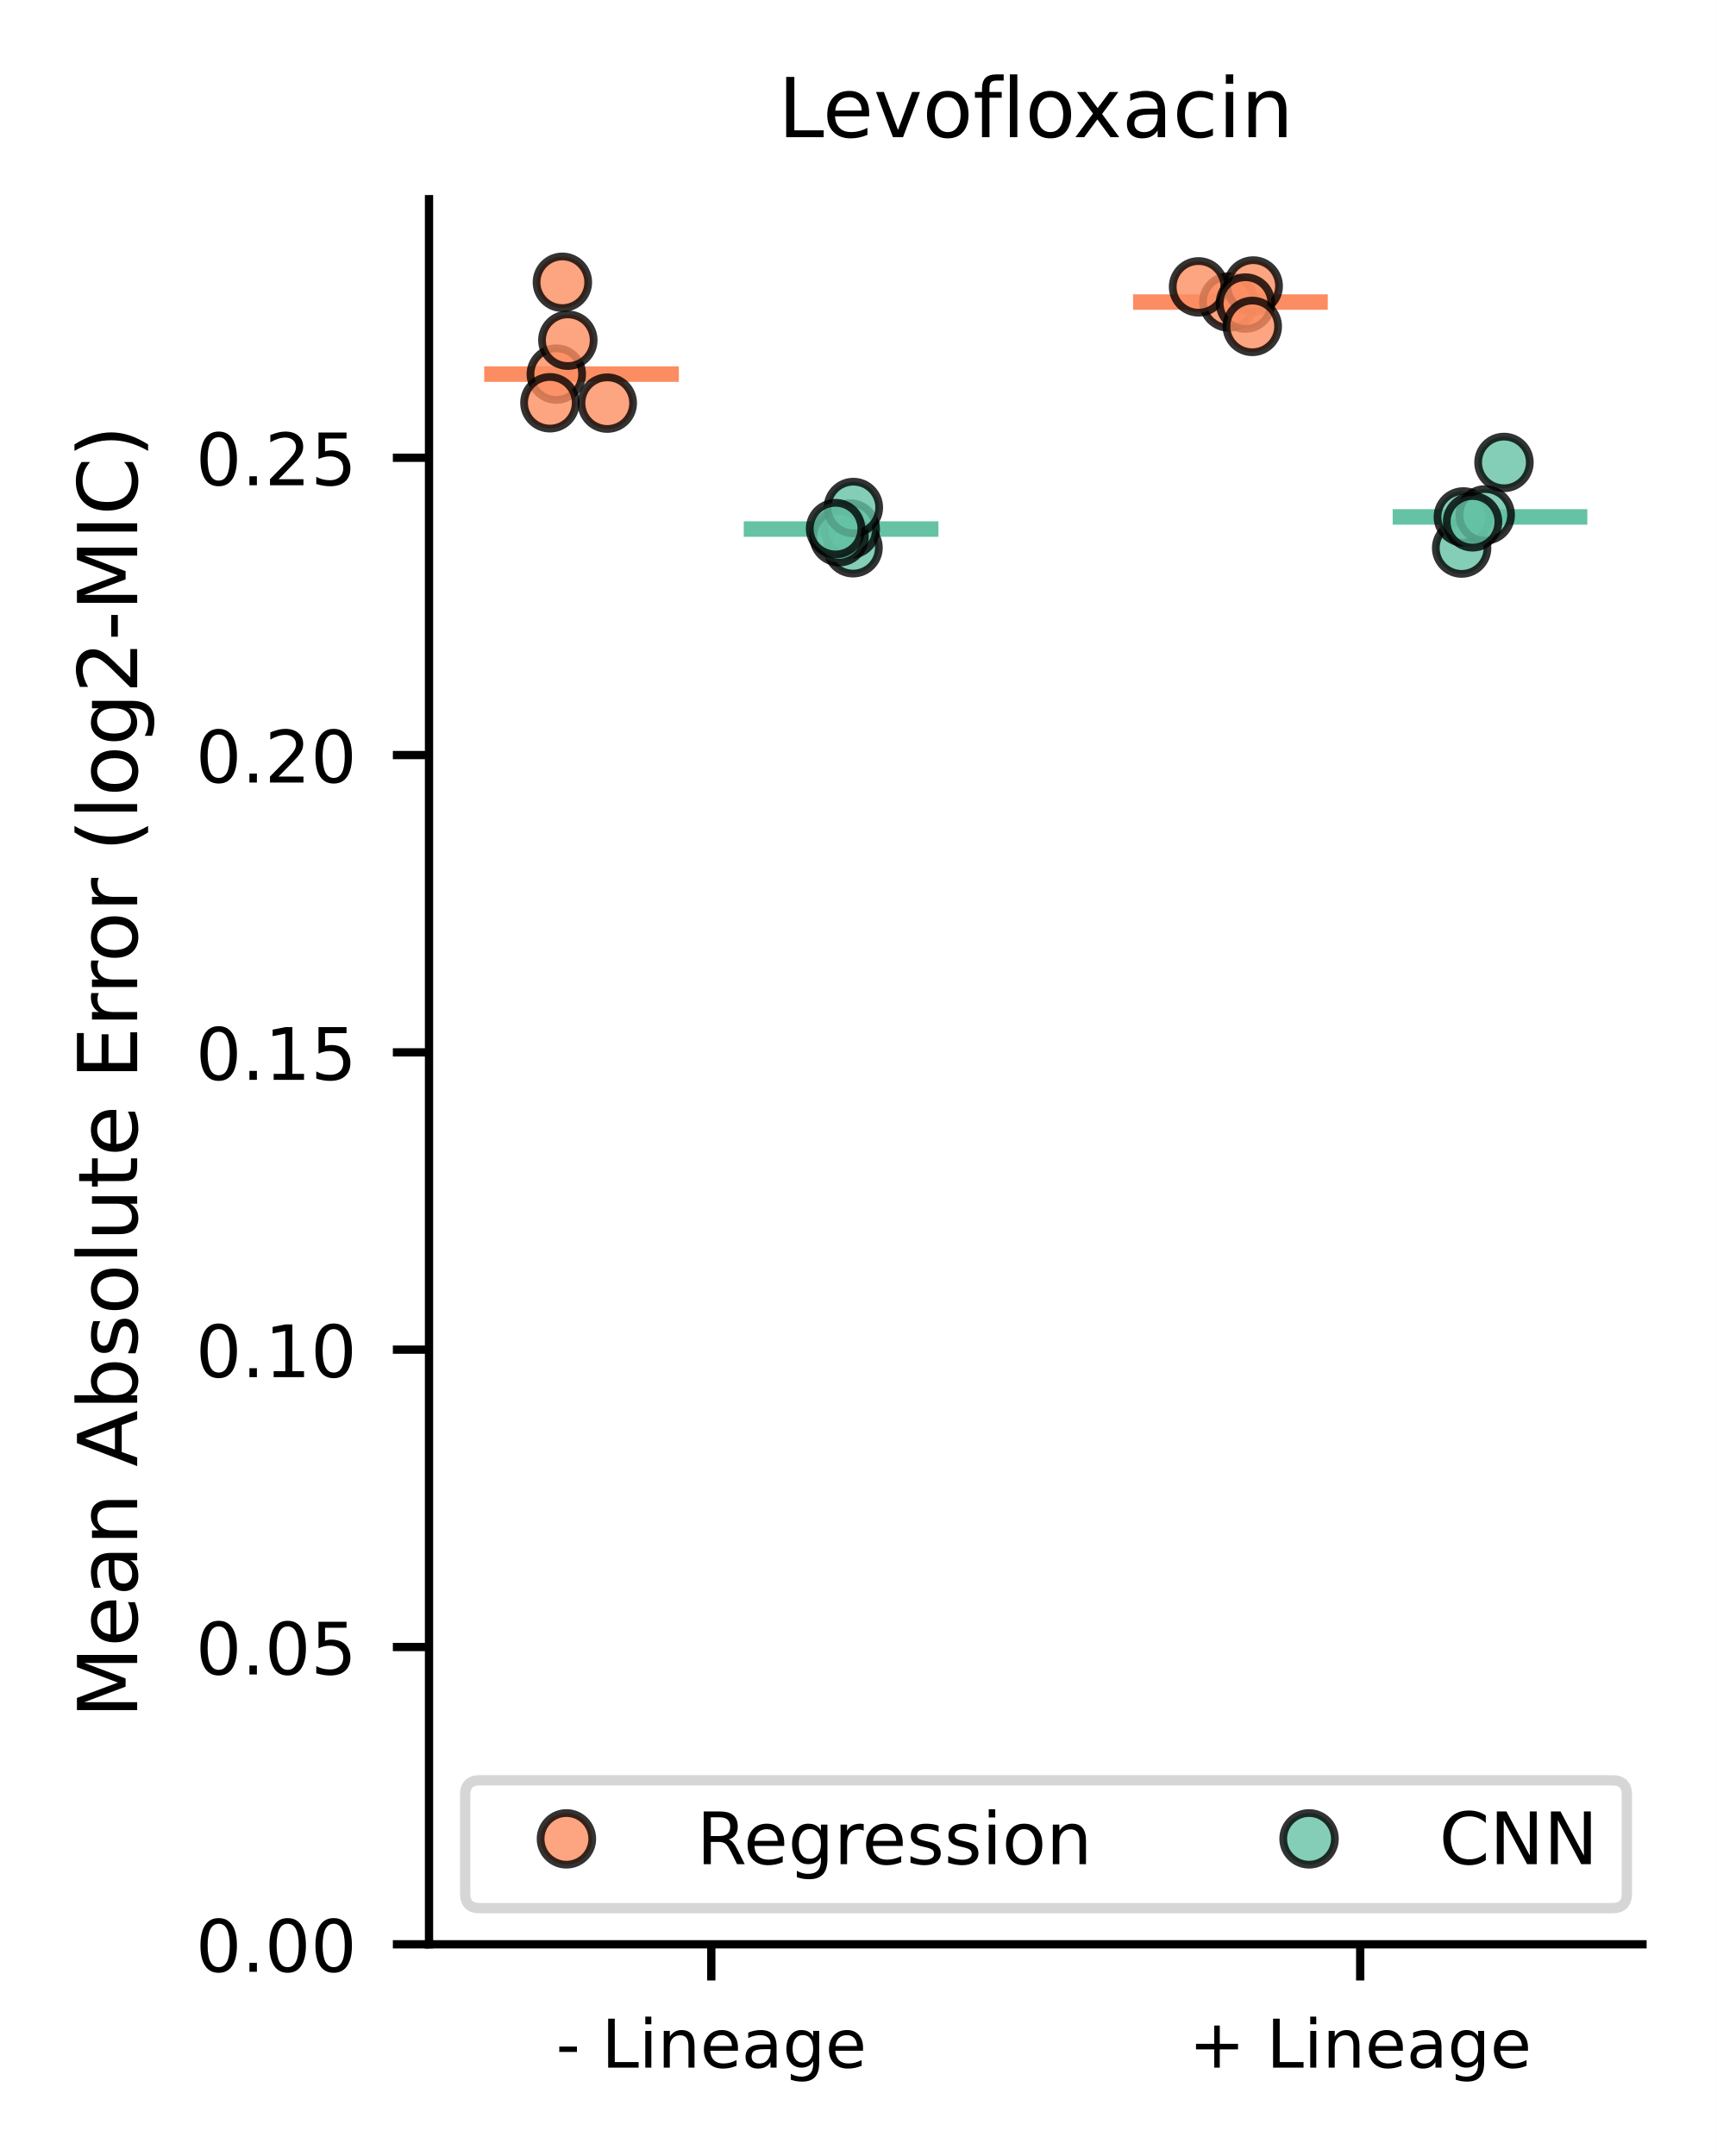
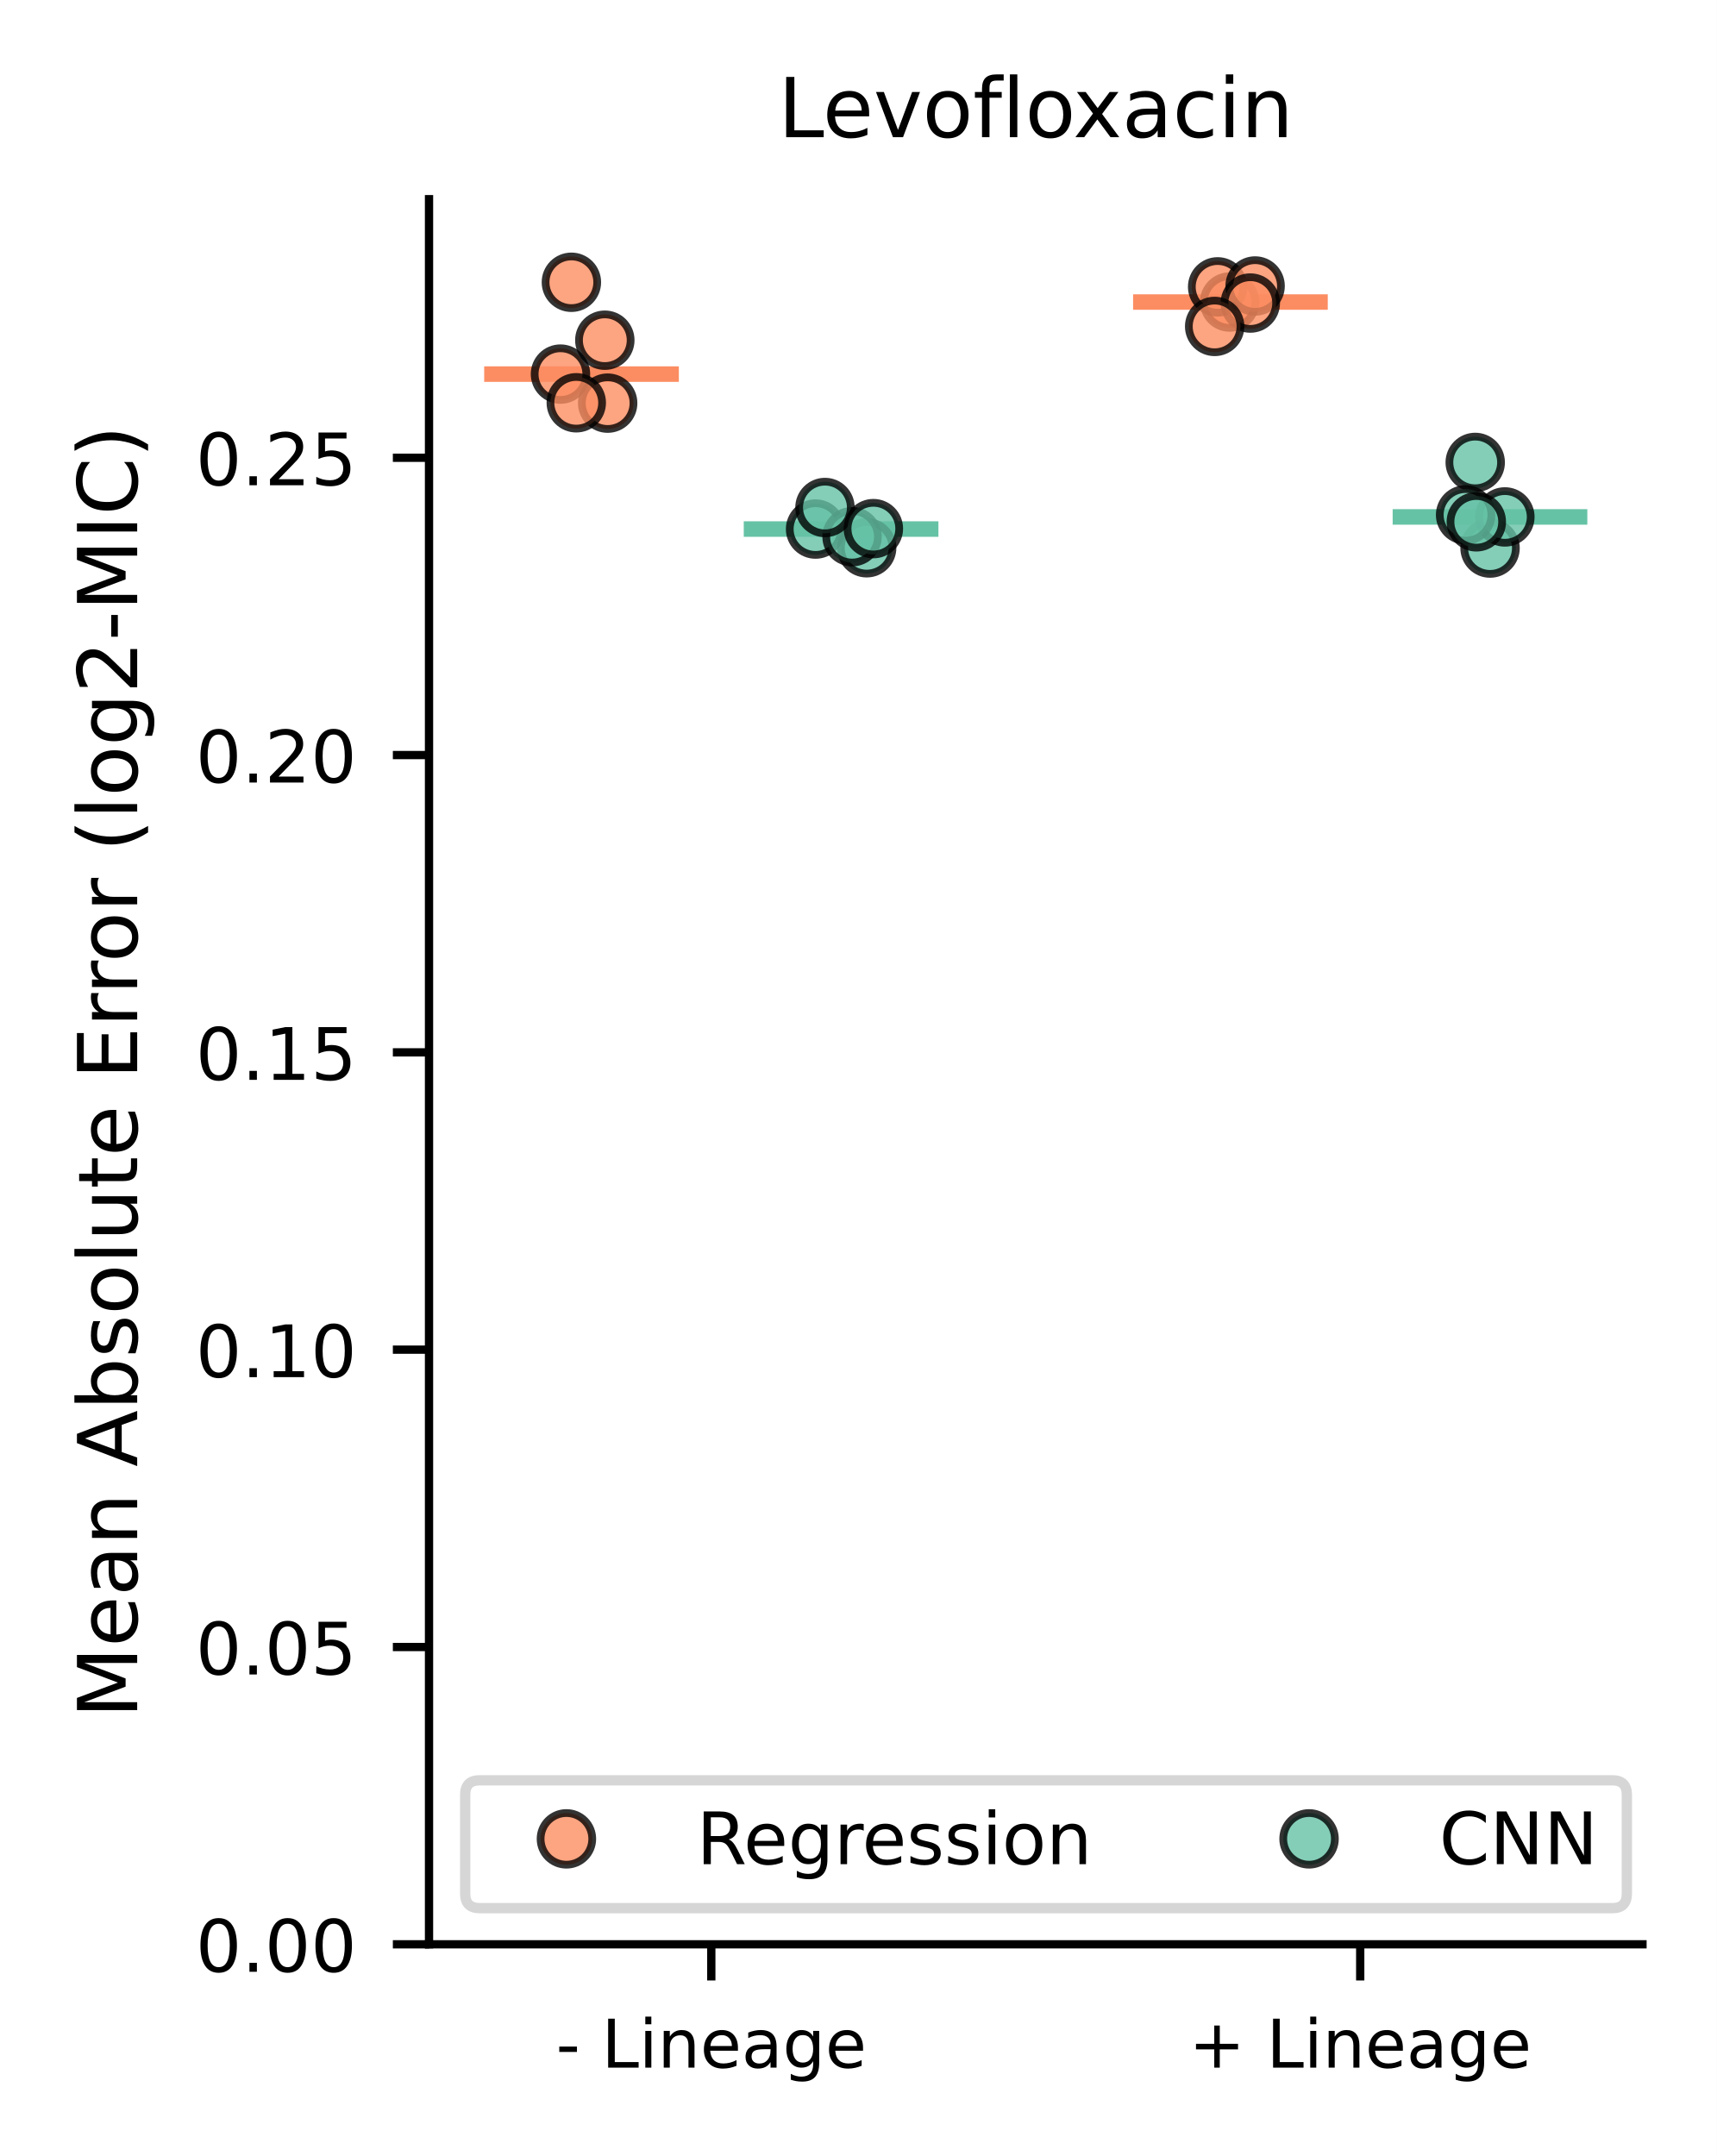
<svg xmlns="http://www.w3.org/2000/svg" xmlns:xlink="http://www.w3.org/1999/xlink" width="166.188pt" height="208.69pt" viewBox="0 0 166.188 208.69" version="1.1">
  <defs>
    <style type="text/css">*{stroke-linejoin: round; stroke-linecap: butt}</style>
  </defs>
  <g id="figure_1">
    <g id="patch_1">
      <path d="M 0 208.69  L 166.188 208.69  L 166.188 0  L 0 0  z " style="fill: #ffffff" />
    </g>
    <g id="axes_1">
      <g id="patch_2">
        <path d="M 41.528 188.199  L 158.988 188.199  L 158.988 19.279  L 41.528 19.279  z " style="fill: #ffffff" />
      </g>
      <g id="LineCollection_1">
-         <path d="M 46.868 36.212  L 65.711 36.212  " clip-path="url(#p722f1b1a01)" style="fill: none; stroke: #fc8d62; stroke-width: 1.5" />
+         <path d="M 46.868 36.212  L 65.711 36.212  " clip-path="url(#pc0667b5e71)" style="fill: none; stroke: #fc8d62; stroke-width: 1.5" />
      </g>
      <g id="LineCollection_2">
-         <path d="M 71.993 51.211  L 90.837 51.211  " clip-path="url(#p722f1b1a01)" style="fill: none; stroke: #66c2a5; stroke-width: 1.5" />
+         <path d="M 71.993 51.211  L 90.837 51.211  " clip-path="url(#pc0667b5e71)" style="fill: none; stroke: #66c2a5; stroke-width: 1.5" />
      </g>
      <g id="LineCollection_3">
-         <path d="M 109.68 29.235  L 128.524 29.235  " clip-path="url(#p722f1b1a01)" style="fill: none; stroke: #fc8d62; stroke-width: 1.5" />
+         <path d="M 109.68 29.235  L 128.524 29.235  " clip-path="url(#pc0667b5e71)" style="fill: none; stroke: #fc8d62; stroke-width: 1.5" />
      </g>
      <g id="LineCollection_4">
-         <path d="M 134.805 50.036  L 153.649 50.036  " clip-path="url(#p722f1b1a01)" style="fill: none; stroke: #66c2a5; stroke-width: 1.5" />
+         <path d="M 134.805 50.036  L 153.649 50.036  " clip-path="url(#pc0667b5e71)" style="fill: none; stroke: #66c2a5; stroke-width: 1.5" />
      </g>
      <g id="PathCollection_1">
        <defs>
-           <path id="C0_0_57e4d39841" d="M 0 2.5  C 0.663 2.5 1.299 2.237 1.768 1.768  C 2.237 1.299 2.5 0.663 2.5 -0  C 2.5 -0.663 2.237 -1.299 1.768 -1.768  C 1.299 -2.237 0.663 -2.5 0 -2.5  C -0.663 -2.5 -1.299 -2.237 -1.768 -1.768  C -2.237 -1.299 -2.5 -0.663 -2.5 0  C -2.5 0.663 -2.237 1.299 -1.768 1.768  C -1.299 2.237 -0.663 2.5 0 2.5  z " />
+           <path id="C0_0_64520a6856" d="M 0 2.5  C 0.663 2.5 1.299 2.237 1.768 1.768  C 2.237 1.299 2.5 0.663 2.5 -0  C 2.5 -0.663 2.237 -1.299 1.768 -1.768  C 1.299 -2.237 0.663 -2.5 0 -2.5  C -0.663 -2.5 -1.299 -2.237 -1.768 -1.768  C -2.237 -1.299 -2.5 -0.663 -2.5 0  C -2.5 0.663 -2.237 1.299 -1.768 1.768  C -1.299 2.237 -0.663 2.5 0 2.5  z " />
        </defs>
-         <g clip-path="url(#p722f1b1a01)">
-           <use xlink:href="#C0_0_57e4d39841" x="58.784" y="39.021" style="fill: #fc8d62; fill-opacity: 0.8; stroke: #000000; stroke-opacity: 0.8; stroke-width: 0.75" />
-         </g>
-         <g clip-path="url(#p722f1b1a01)">
-           <use xlink:href="#C0_0_57e4d39841" x="53.849" y="36.212" style="fill: #fc8d62; fill-opacity: 0.8; stroke: #000000; stroke-opacity: 0.8; stroke-width: 0.75" />
-         </g>
-         <g clip-path="url(#p722f1b1a01)">
-           <use xlink:href="#C0_0_57e4d39841" x="53.229" y="38.987" style="fill: #fc8d62; fill-opacity: 0.8; stroke: #000000; stroke-opacity: 0.8; stroke-width: 0.75" />
-         </g>
-         <g clip-path="url(#p722f1b1a01)">
-           <use xlink:href="#C0_0_57e4d39841" x="54.437" y="27.323" style="fill: #fc8d62; fill-opacity: 0.8; stroke: #000000; stroke-opacity: 0.8; stroke-width: 0.75" />
-         </g>
-         <g clip-path="url(#p722f1b1a01)">
-           <use xlink:href="#C0_0_57e4d39841" x="54.966" y="32.931" style="fill: #fc8d62; fill-opacity: 0.8; stroke: #000000; stroke-opacity: 0.8; stroke-width: 0.75" />
+         <g clip-path="url(#pc0667b5e71)">
+           <use xlink:href="#C0_0_64520a6856" x="58.821" y="39.021" style="fill: #fc8d62; fill-opacity: 0.8; stroke: #000000; stroke-opacity: 0.8; stroke-width: 0.75" />
+         </g>
+         <g clip-path="url(#pc0667b5e71)">
+           <use xlink:href="#C0_0_64520a6856" x="54.252" y="36.212" style="fill: #fc8d62; fill-opacity: 0.8; stroke: #000000; stroke-opacity: 0.8; stroke-width: 0.75" />
+         </g>
+         <g clip-path="url(#pc0667b5e71)">
+           <use xlink:href="#C0_0_64520a6856" x="55.782" y="38.987" style="fill: #fc8d62; fill-opacity: 0.8; stroke: #000000; stroke-opacity: 0.8; stroke-width: 0.75" />
+         </g>
+         <g clip-path="url(#pc0667b5e71)">
+           <use xlink:href="#C0_0_64520a6856" x="55.309" y="27.323" style="fill: #fc8d62; fill-opacity: 0.8; stroke: #000000; stroke-opacity: 0.8; stroke-width: 0.75" />
+         </g>
+         <g clip-path="url(#pc0667b5e71)">
+           <use xlink:href="#C0_0_64520a6856" x="58.545" y="32.931" style="fill: #fc8d62; fill-opacity: 0.8; stroke: #000000; stroke-opacity: 0.8; stroke-width: 0.75" />
        </g>
      </g>
      <g id="PathCollection_2">
        <defs>
-           <path id="C1_0_a94f5ed12c" d="M 0 2.5  C 0.663 2.5 1.299 2.237 1.768 1.768  C 2.237 1.299 2.5 0.663 2.5 -0  C 2.5 -0.663 2.237 -1.299 1.768 -1.768  C 1.299 -2.237 0.663 -2.5 0 -2.5  C -0.663 -2.5 -1.299 -2.237 -1.768 -1.768  C -2.237 -1.299 -2.5 -0.663 -2.5 0  C -2.5 0.663 -2.237 1.299 -1.768 1.768  C -1.299 2.237 -0.663 2.5 0 2.5  z " />
+           <path id="C1_0_f8479b1c91" d="M 0 2.5  C 0.663 2.5 1.299 2.237 1.768 1.768  C 2.237 1.299 2.5 0.663 2.5 -0  C 2.5 -0.663 2.237 -1.299 1.768 -1.768  C 1.299 -2.237 0.663 -2.5 0 -2.5  C -0.663 -2.5 -1.299 -2.237 -1.768 -1.768  C -2.237 -1.299 -2.5 -0.663 -2.5 0  C -2.5 0.663 -2.237 1.299 -1.768 1.768  C -1.299 2.237 -0.663 2.5 0 2.5  z " />
        </defs>
-         <g clip-path="url(#p722f1b1a01)">
-           <use xlink:href="#C1_0_a94f5ed12c" x="82.572" y="53.02" style="fill: #66c2a5; fill-opacity: 0.8; stroke: #000000; stroke-opacity: 0.8; stroke-width: 0.75" />
-         </g>
-         <g clip-path="url(#p722f1b1a01)">
-           <use xlink:href="#C1_0_a94f5ed12c" x="82.303" y="51.211" style="fill: #66c2a5; fill-opacity: 0.8; stroke: #000000; stroke-opacity: 0.8; stroke-width: 0.75" />
-         </g>
-         <g clip-path="url(#p722f1b1a01)">
-           <use xlink:href="#C1_0_a94f5ed12c" x="81.22" y="51.951" style="fill: #66c2a5; fill-opacity: 0.8; stroke: #000000; stroke-opacity: 0.8; stroke-width: 0.75" />
-         </g>
-         <g clip-path="url(#p722f1b1a01)">
-           <use xlink:href="#C1_0_a94f5ed12c" x="82.603" y="49.124" style="fill: #66c2a5; fill-opacity: 0.8; stroke: #000000; stroke-opacity: 0.8; stroke-width: 0.75" />
-         </g>
-         <g clip-path="url(#p722f1b1a01)">
-           <use xlink:href="#C1_0_a94f5ed12c" x="80.878" y="51.169" style="fill: #66c2a5; fill-opacity: 0.8; stroke: #000000; stroke-opacity: 0.8; stroke-width: 0.75" />
+         <g clip-path="url(#pc0667b5e71)">
+           <use xlink:href="#C1_0_f8479b1c91" x="83.892" y="53.02" style="fill: #66c2a5; fill-opacity: 0.8; stroke: #000000; stroke-opacity: 0.8; stroke-width: 0.75" />
+         </g>
+         <g clip-path="url(#pc0667b5e71)">
+           <use xlink:href="#C1_0_f8479b1c91" x="78.944" y="51.211" style="fill: #66c2a5; fill-opacity: 0.8; stroke: #000000; stroke-opacity: 0.8; stroke-width: 0.75" />
+         </g>
+         <g clip-path="url(#pc0667b5e71)">
+           <use xlink:href="#C1_0_f8479b1c91" x="82.478" y="51.951" style="fill: #66c2a5; fill-opacity: 0.8; stroke: #000000; stroke-opacity: 0.8; stroke-width: 0.75" />
+         </g>
+         <g clip-path="url(#pc0667b5e71)">
+           <use xlink:href="#C1_0_f8479b1c91" x="79.855" y="49.124" style="fill: #66c2a5; fill-opacity: 0.8; stroke: #000000; stroke-opacity: 0.8; stroke-width: 0.75" />
+         </g>
+         <g clip-path="url(#pc0667b5e71)">
+           <use xlink:href="#C1_0_f8479b1c91" x="84.541" y="51.169" style="fill: #66c2a5; fill-opacity: 0.8; stroke: #000000; stroke-opacity: 0.8; stroke-width: 0.75" />
        </g>
      </g>
      <g id="PathCollection_3">
        <defs>
-           <path id="C2_0_603ee4350a" d="M 0 2.5  C 0.663 2.5 1.299 2.237 1.768 1.768  C 2.237 1.299 2.5 0.663 2.5 -0  C 2.5 -0.663 2.237 -1.299 1.768 -1.768  C 1.299 -2.237 0.663 -2.5 0 -2.5  C -0.663 -2.5 -1.299 -2.237 -1.768 -1.768  C -2.237 -1.299 -2.5 -0.663 -2.5 0  C -2.5 0.663 -2.237 1.299 -1.768 1.768  C -1.299 2.237 -0.663 2.5 0 2.5  z " />
+           <path id="C2_0_9b339c739d" d="M 0 2.5  C 0.663 2.5 1.299 2.237 1.768 1.768  C 2.237 1.299 2.5 0.663 2.5 -0  C 2.5 -0.663 2.237 -1.299 1.768 -1.768  C 1.299 -2.237 0.663 -2.5 0 -2.5  C -0.663 -2.5 -1.299 -2.237 -1.768 -1.768  C -2.237 -1.299 -2.5 -0.663 -2.5 0  C -2.5 0.663 -2.237 1.299 -1.768 1.768  C -1.299 2.237 -0.663 2.5 0 2.5  z " />
        </defs>
-         <g clip-path="url(#p722f1b1a01)">
-           <use xlink:href="#C2_0_603ee4350a" x="118.941" y="29.235" style="fill: #fc8d62; fill-opacity: 0.8; stroke: #000000; stroke-opacity: 0.8; stroke-width: 0.75" />
-         </g>
-         <g clip-path="url(#p722f1b1a01)">
-           <use xlink:href="#C2_0_603ee4350a" x="116.016" y="27.767" style="fill: #fc8d62; fill-opacity: 0.8; stroke: #000000; stroke-opacity: 0.8; stroke-width: 0.75" />
-         </g>
-         <g clip-path="url(#p722f1b1a01)">
-           <use xlink:href="#C2_0_603ee4350a" x="121.308" y="27.683" style="fill: #fc8d62; fill-opacity: 0.8; stroke: #000000; stroke-opacity: 0.8; stroke-width: 0.75" />
-         </g>
-         <g clip-path="url(#p722f1b1a01)">
-           <use xlink:href="#C2_0_603ee4350a" x="120.558" y="29.334" style="fill: #fc8d62; fill-opacity: 0.8; stroke: #000000; stroke-opacity: 0.8; stroke-width: 0.75" />
-         </g>
-         <g clip-path="url(#p722f1b1a01)">
-           <use xlink:href="#C2_0_603ee4350a" x="121.218" y="31.596" style="fill: #fc8d62; fill-opacity: 0.8; stroke: #000000; stroke-opacity: 0.8; stroke-width: 0.75" />
+         <g clip-path="url(#pc0667b5e71)">
+           <use xlink:href="#C2_0_9b339c739d" x="119.025" y="29.235" style="fill: #fc8d62; fill-opacity: 0.8; stroke: #000000; stroke-opacity: 0.8; stroke-width: 0.75" />
+         </g>
+         <g clip-path="url(#pc0667b5e71)">
+           <use xlink:href="#C2_0_9b339c739d" x="117.864" y="27.767" style="fill: #fc8d62; fill-opacity: 0.8; stroke: #000000; stroke-opacity: 0.8; stroke-width: 0.75" />
+         </g>
+         <g clip-path="url(#pc0667b5e71)">
+           <use xlink:href="#C2_0_9b339c739d" x="121.491" y="27.683" style="fill: #fc8d62; fill-opacity: 0.8; stroke: #000000; stroke-opacity: 0.8; stroke-width: 0.75" />
+         </g>
+         <g clip-path="url(#pc0667b5e71)">
+           <use xlink:href="#C2_0_9b339c739d" x="121.026" y="29.334" style="fill: #fc8d62; fill-opacity: 0.8; stroke: #000000; stroke-opacity: 0.8; stroke-width: 0.75" />
+         </g>
+         <g clip-path="url(#pc0667b5e71)">
+           <use xlink:href="#C2_0_9b339c739d" x="117.576" y="31.596" style="fill: #fc8d62; fill-opacity: 0.8; stroke: #000000; stroke-opacity: 0.8; stroke-width: 0.75" />
        </g>
      </g>
      <g id="PathCollection_4">
        <defs>
-           <path id="C3_0_8604ff1589" d="M 0 2.5  C 0.663 2.5 1.299 2.237 1.768 1.768  C 2.237 1.299 2.5 0.663 2.5 -0  C 2.5 -0.663 2.237 -1.299 1.768 -1.768  C 1.299 -2.237 0.663 -2.5 0 -2.5  C -0.663 -2.5 -1.299 -2.237 -1.768 -1.768  C -2.237 -1.299 -2.5 -0.663 -2.5 0  C -2.5 0.663 -2.237 1.299 -1.768 1.768  C -1.299 2.237 -0.663 2.5 0 2.5  z " />
+           <path id="C3_0_95d9efb504" d="M 0 2.5  C 0.663 2.5 1.299 2.237 1.768 1.768  C 2.237 1.299 2.5 0.663 2.5 -0  C 2.5 -0.663 2.237 -1.299 1.768 -1.768  C 1.299 -2.237 0.663 -2.5 0 -2.5  C -0.663 -2.5 -1.299 -2.237 -1.768 -1.768  C -2.237 -1.299 -2.5 -0.663 -2.5 0  C -2.5 0.663 -2.237 1.299 -1.768 1.768  C -1.299 2.237 -0.663 2.5 0 2.5  z " />
        </defs>
-         <g clip-path="url(#p722f1b1a01)">
-           <use xlink:href="#C3_0_8604ff1589" x="141.482" y="53.049" style="fill: #66c2a5; fill-opacity: 0.8; stroke: #000000; stroke-opacity: 0.8; stroke-width: 0.75" />
-         </g>
-         <g clip-path="url(#p722f1b1a01)">
-           <use xlink:href="#C3_0_8604ff1589" x="145.581" y="44.761" style="fill: #66c2a5; fill-opacity: 0.8; stroke: #000000; stroke-opacity: 0.8; stroke-width: 0.75" />
-         </g>
-         <g clip-path="url(#p722f1b1a01)">
-           <use xlink:href="#C3_0_8604ff1589" x="141.646" y="50.036" style="fill: #66c2a5; fill-opacity: 0.8; stroke: #000000; stroke-opacity: 0.8; stroke-width: 0.75" />
-         </g>
-         <g clip-path="url(#p722f1b1a01)">
-           <use xlink:href="#C3_0_8604ff1589" x="143.767" y="49.837" style="fill: #66c2a5; fill-opacity: 0.8; stroke: #000000; stroke-opacity: 0.8; stroke-width: 0.75" />
-         </g>
-         <g clip-path="url(#p722f1b1a01)">
-           <use xlink:href="#C3_0_8604ff1589" x="142.54" y="50.51" style="fill: #66c2a5; fill-opacity: 0.8; stroke: #000000; stroke-opacity: 0.8; stroke-width: 0.75" />
+         <g clip-path="url(#pc0667b5e71)">
+           <use xlink:href="#C3_0_95d9efb504" x="144.233" y="53.049" style="fill: #66c2a5; fill-opacity: 0.8; stroke: #000000; stroke-opacity: 0.8; stroke-width: 0.75" />
+         </g>
+         <g clip-path="url(#pc0667b5e71)">
+           <use xlink:href="#C3_0_95d9efb504" x="142.797" y="44.761" style="fill: #66c2a5; fill-opacity: 0.8; stroke: #000000; stroke-opacity: 0.8; stroke-width: 0.75" />
+         </g>
+         <g clip-path="url(#pc0667b5e71)">
+           <use xlink:href="#C3_0_95d9efb504" x="145.668" y="50.036" style="fill: #66c2a5; fill-opacity: 0.8; stroke: #000000; stroke-opacity: 0.8; stroke-width: 0.75" />
+         </g>
+         <g clip-path="url(#pc0667b5e71)">
+           <use xlink:href="#C3_0_95d9efb504" x="141.865" y="49.837" style="fill: #66c2a5; fill-opacity: 0.8; stroke: #000000; stroke-opacity: 0.8; stroke-width: 0.75" />
+         </g>
+         <g clip-path="url(#pc0667b5e71)">
+           <use xlink:href="#C3_0_95d9efb504" x="142.903" y="50.51" style="fill: #66c2a5; fill-opacity: 0.8; stroke: #000000; stroke-opacity: 0.8; stroke-width: 0.75" />
        </g>
      </g>
      <g id="line2d_1" />
      <g id="line2d_2" />
      <g id="matplotlib.axis_1">
        <g id="xtick_1">
          <g id="line2d_3">
            <defs>
-               <path id="m65cdf5819b" d="M 0 0  L 0 3.5  " style="stroke: #000000; stroke-width: 0.8" />
+               <path id="m0c32bd5b4b" d="M 0 0  L 0 3.5  " style="stroke: #000000; stroke-width: 0.8" />
            </defs>
            <g>
-               <use xlink:href="#m65cdf5819b" x="68.852" y="188.199" style="stroke: #000000; stroke-width: 0.8" />
+               <use xlink:href="#m0c32bd5b4b" x="68.852" y="188.199" style="stroke: #000000; stroke-width: 0.8" />
            </g>
          </g>
          <g id="text_1">
            <g transform="translate(53.81874 200.1377) scale(0.065 -0.065)">
              <defs>
                <path id="DejaVuSans-2d" d="M 313 2009  L 1997 2009  L 1997 1497  L 313 1497  L 313 2009  z " transform="scale(0.015625)" />
                <path id="DejaVuSans-20" transform="scale(0.015625)" />
                <path id="DejaVuSans-4c" d="M 628 4666  L 1259 4666  L 1259 531  L 3531 531  L 3531 0  L 628 0  L 628 4666  z " transform="scale(0.015625)" />
                <path id="DejaVuSans-69" d="M 603 3500  L 1178 3500  L 1178 0  L 603 0  L 603 3500  z M 603 4863  L 1178 4863  L 1178 4134  L 603 4134  L 603 4863  z " transform="scale(0.015625)" />
                <path id="DejaVuSans-6e" d="M 3513 2113  L 3513 0  L 2938 0  L 2938 2094  Q 2938 2591 2744 2837  Q 2550 3084 2163 3084  Q 1697 3084 1428 2787  Q 1159 2491 1159 1978  L 1159 0  L 581 0  L 581 3500  L 1159 3500  L 1159 2956  Q 1366 3272 1645 3428  Q 1925 3584 2291 3584  Q 2894 3584 3203 3211  Q 3513 2838 3513 2113  z " transform="scale(0.015625)" />
                <path id="DejaVuSans-65" d="M 3597 1894  L 3597 1613  L 953 1613  Q 991 1019 1311 708  Q 1631 397 2203 397  Q 2534 397 2845 478  Q 3156 559 3463 722  L 3463 178  Q 3153 47 2828 -22  Q 2503 -91 2169 -91  Q 1331 -91 842 396  Q 353 884 353 1716  Q 353 2575 817 3079  Q 1281 3584 2069 3584  Q 2775 3584 3186 3129  Q 3597 2675 3597 1894  z M 3022 2063  Q 3016 2534 2758 2815  Q 2500 3097 2075 3097  Q 1594 3097 1305 2825  Q 1016 2553 972 2059  L 3022 2063  z " transform="scale(0.015625)" />
                <path id="DejaVuSans-61" d="M 2194 1759  Q 1497 1759 1228 1600  Q 959 1441 959 1056  Q 959 750 1161 570  Q 1363 391 1709 391  Q 2188 391 2477 730  Q 2766 1069 2766 1631  L 2766 1759  L 2194 1759  z M 3341 1997  L 3341 0  L 2766 0  L 2766 531  Q 2569 213 2275 61  Q 1981 -91 1556 -91  Q 1019 -91 701 211  Q 384 513 384 1019  Q 384 1609 779 1909  Q 1175 2209 1959 2209  L 2766 2209  L 2766 2266  Q 2766 2663 2505 2880  Q 2244 3097 1772 3097  Q 1472 3097 1187 3025  Q 903 2953 641 2809  L 641 3341  Q 956 3463 1253 3523  Q 1550 3584 1831 3584  Q 2591 3584 2966 3190  Q 3341 2797 3341 1997  z " transform="scale(0.015625)" />
                <path id="DejaVuSans-67" d="M 2906 1791  Q 2906 2416 2648 2759  Q 2391 3103 1925 3103  Q 1463 3103 1205 2759  Q 947 2416 947 1791  Q 947 1169 1205 825  Q 1463 481 1925 481  Q 2391 481 2648 825  Q 2906 1169 2906 1791  z M 3481 434  Q 3481 -459 3084 -895  Q 2688 -1331 1869 -1331  Q 1566 -1331 1297 -1286  Q 1028 -1241 775 -1147  L 775 -588  Q 1028 -725 1275 -790  Q 1522 -856 1778 -856  Q 2344 -856 2625 -561  Q 2906 -266 2906 331  L 2906 616  Q 2728 306 2450 153  Q 2172 0 1784 0  Q 1141 0 747 490  Q 353 981 353 1791  Q 353 2603 747 3093  Q 1141 3584 1784 3584  Q 2172 3584 2450 3431  Q 2728 3278 2906 2969  L 2906 3500  L 3481 3500  L 3481 434  z " transform="scale(0.015625)" />
              </defs>
              <use xlink:href="#DejaVuSans-2d" />
              <use xlink:href="#DejaVuSans-20" x="36.084" />
              <use xlink:href="#DejaVuSans-4c" x="67.871" />
              <use xlink:href="#DejaVuSans-69" x="123.584" />
              <use xlink:href="#DejaVuSans-6e" x="151.367" />
              <use xlink:href="#DejaVuSans-65" x="214.746" />
              <use xlink:href="#DejaVuSans-61" x="276.27" />
              <use xlink:href="#DejaVuSans-67" x="337.549" />
              <use xlink:href="#DejaVuSans-65" x="401.025" />
            </g>
          </g>
        </g>
        <g id="xtick_2">
          <g id="line2d_4">
            <g>
-               <use xlink:href="#m65cdf5819b" x="131.665" y="188.199" style="stroke: #000000; stroke-width: 0.8" />
+               <use xlink:href="#m0c32bd5b4b" x="131.665" y="188.199" style="stroke: #000000; stroke-width: 0.8" />
            </g>
          </g>
          <g id="text_2">
            <g transform="translate(115.0807 200.1377) scale(0.065 -0.065)">
              <defs>
                <path id="DejaVuSans-2b" d="M 2944 4013  L 2944 2272  L 4684 2272  L 4684 1741  L 2944 1741  L 2944 0  L 2419 0  L 2419 1741  L 678 1741  L 678 2272  L 2419 2272  L 2419 4013  L 2944 4013  z " transform="scale(0.015625)" />
              </defs>
              <use xlink:href="#DejaVuSans-2b" />
              <use xlink:href="#DejaVuSans-20" x="83.789" />
              <use xlink:href="#DejaVuSans-4c" x="115.576" />
              <use xlink:href="#DejaVuSans-69" x="171.289" />
              <use xlink:href="#DejaVuSans-6e" x="199.072" />
              <use xlink:href="#DejaVuSans-65" x="262.451" />
              <use xlink:href="#DejaVuSans-61" x="323.975" />
              <use xlink:href="#DejaVuSans-67" x="385.254" />
              <use xlink:href="#DejaVuSans-65" x="448.73" />
            </g>
          </g>
        </g>
      </g>
      <g id="matplotlib.axis_2">
        <g id="ytick_1">
          <g id="line2d_5">
            <defs>
-               <path id="m0baddd2d8e" d="M 0 0  L -3.5 0  " style="stroke: #000000; stroke-width: 0.8" />
+               <path id="m7f6ceb1d77" d="M 0 0  L -3.5 0  " style="stroke: #000000; stroke-width: 0.8" />
            </defs>
            <g>
-               <use xlink:href="#m0baddd2d8e" x="41.528" y="188.199" style="stroke: #000000; stroke-width: 0.8" />
+               <use xlink:href="#m7f6ceb1d77" x="41.528" y="188.199" style="stroke: #000000; stroke-width: 0.8" />
            </g>
          </g>
          <g id="text_3">
            <g transform="translate(18.9425 190.8582) scale(0.07 -0.07)">
              <defs>
                <path id="DejaVuSans-30" d="M 2034 4250  Q 1547 4250 1301 3770  Q 1056 3291 1056 2328  Q 1056 1369 1301 889  Q 1547 409 2034 409  Q 2525 409 2770 889  Q 3016 1369 3016 2328  Q 3016 3291 2770 3770  Q 2525 4250 2034 4250  z M 2034 4750  Q 2819 4750 3233 4129  Q 3647 3509 3647 2328  Q 3647 1150 3233 529  Q 2819 -91 2034 -91  Q 1250 -91 836 529  Q 422 1150 422 2328  Q 422 3509 836 4129  Q 1250 4750 2034 4750  z " transform="scale(0.015625)" />
                <path id="DejaVuSans-2e" d="M 684 794  L 1344 794  L 1344 0  L 684 0  L 684 794  z " transform="scale(0.015625)" />
              </defs>
              <use xlink:href="#DejaVuSans-30" />
              <use xlink:href="#DejaVuSans-2e" x="63.623" />
              <use xlink:href="#DejaVuSans-30" x="95.41" />
              <use xlink:href="#DejaVuSans-30" x="159.033" />
            </g>
          </g>
        </g>
        <g id="ytick_2">
          <g id="line2d_6">
            <g>
-               <use xlink:href="#m0baddd2d8e" x="41.528" y="159.421" style="stroke: #000000; stroke-width: 0.8" />
+               <use xlink:href="#m7f6ceb1d77" x="41.528" y="159.421" style="stroke: #000000; stroke-width: 0.8" />
            </g>
          </g>
          <g id="text_4">
            <g transform="translate(18.9425 162.0801) scale(0.07 -0.07)">
              <defs>
                <path id="DejaVuSans-35" d="M 691 4666  L 3169 4666  L 3169 4134  L 1269 4134  L 1269 2991  Q 1406 3038 1543 3061  Q 1681 3084 1819 3084  Q 2600 3084 3056 2656  Q 3513 2228 3513 1497  Q 3513 744 3044 326  Q 2575 -91 1722 -91  Q 1428 -91 1123 -41  Q 819 9 494 109  L 494 744  Q 775 591 1075 516  Q 1375 441 1709 441  Q 2250 441 2565 725  Q 2881 1009 2881 1497  Q 2881 1984 2565 2268  Q 2250 2553 1709 2553  Q 1456 2553 1204 2497  Q 953 2441 691 2322  L 691 4666  z " transform="scale(0.015625)" />
              </defs>
              <use xlink:href="#DejaVuSans-30" />
              <use xlink:href="#DejaVuSans-2e" x="63.623" />
              <use xlink:href="#DejaVuSans-30" x="95.41" />
              <use xlink:href="#DejaVuSans-35" x="159.033" />
            </g>
          </g>
        </g>
        <g id="ytick_3">
          <g id="line2d_7">
            <g>
-               <use xlink:href="#m0baddd2d8e" x="41.528" y="130.642" style="stroke: #000000; stroke-width: 0.8" />
+               <use xlink:href="#m7f6ceb1d77" x="41.528" y="130.642" style="stroke: #000000; stroke-width: 0.8" />
            </g>
          </g>
          <g id="text_5">
            <g transform="translate(18.9425 133.3019) scale(0.07 -0.07)">
              <defs>
                <path id="DejaVuSans-31" d="M 794 531  L 1825 531  L 1825 4091  L 703 3866  L 703 4441  L 1819 4666  L 2450 4666  L 2450 531  L 3481 531  L 3481 0  L 794 0  L 794 531  z " transform="scale(0.015625)" />
              </defs>
              <use xlink:href="#DejaVuSans-30" />
              <use xlink:href="#DejaVuSans-2e" x="63.623" />
              <use xlink:href="#DejaVuSans-31" x="95.41" />
              <use xlink:href="#DejaVuSans-30" x="159.033" />
            </g>
          </g>
        </g>
        <g id="ytick_4">
          <g id="line2d_8">
            <g>
-               <use xlink:href="#m0baddd2d8e" x="41.528" y="101.864" style="stroke: #000000; stroke-width: 0.8" />
+               <use xlink:href="#m7f6ceb1d77" x="41.528" y="101.864" style="stroke: #000000; stroke-width: 0.8" />
            </g>
          </g>
          <g id="text_6">
            <g transform="translate(18.9425 104.5238) scale(0.07 -0.07)">
              <use xlink:href="#DejaVuSans-30" />
              <use xlink:href="#DejaVuSans-2e" x="63.623" />
              <use xlink:href="#DejaVuSans-31" x="95.41" />
              <use xlink:href="#DejaVuSans-35" x="159.033" />
            </g>
          </g>
        </g>
        <g id="ytick_5">
          <g id="line2d_9">
            <g>
-               <use xlink:href="#m0baddd2d8e" x="41.528" y="73.086" style="stroke: #000000; stroke-width: 0.8" />
+               <use xlink:href="#m7f6ceb1d77" x="41.528" y="73.086" style="stroke: #000000; stroke-width: 0.8" />
            </g>
          </g>
          <g id="text_7">
            <g transform="translate(18.9425 75.74563) scale(0.07 -0.07)">
              <defs>
                <path id="DejaVuSans-32" d="M 1228 531  L 3431 531  L 3431 0  L 469 0  L 469 531  Q 828 903 1448 1529  Q 2069 2156 2228 2338  Q 2531 2678 2651 2914  Q 2772 3150 2772 3378  Q 2772 3750 2511 3984  Q 2250 4219 1831 4219  Q 1534 4219 1204 4116  Q 875 4013 500 3803  L 500 4441  Q 881 4594 1212 4672  Q 1544 4750 1819 4750  Q 2544 4750 2975 4387  Q 3406 4025 3406 3419  Q 3406 3131 3298 2873  Q 3191 2616 2906 2266  Q 2828 2175 2409 1742  Q 1991 1309 1228 531  z " transform="scale(0.015625)" />
              </defs>
              <use xlink:href="#DejaVuSans-30" />
              <use xlink:href="#DejaVuSans-2e" x="63.623" />
              <use xlink:href="#DejaVuSans-32" x="95.41" />
              <use xlink:href="#DejaVuSans-30" x="159.033" />
            </g>
          </g>
        </g>
        <g id="ytick_6">
          <g id="line2d_10">
            <g>
-               <use xlink:href="#m0baddd2d8e" x="41.528" y="44.308" style="stroke: #000000; stroke-width: 0.8" />
+               <use xlink:href="#m7f6ceb1d77" x="41.528" y="44.308" style="stroke: #000000; stroke-width: 0.8" />
            </g>
          </g>
          <g id="text_8">
            <g transform="translate(18.9425 46.96748) scale(0.07 -0.07)">
              <use xlink:href="#DejaVuSans-30" />
              <use xlink:href="#DejaVuSans-2e" x="63.623" />
              <use xlink:href="#DejaVuSans-32" x="95.41" />
              <use xlink:href="#DejaVuSans-35" x="159.033" />
            </g>
          </g>
        </g>
        <g id="text_9">
          <g transform="translate(13.27875 166.3137) rotate(-90) scale(0.08 -0.08)">
            <defs>
              <path id="DejaVuSans-4d" d="M 628 4666  L 1569 4666  L 2759 1491  L 3956 4666  L 4897 4666  L 4897 0  L 4281 0  L 4281 4097  L 3078 897  L 2444 897  L 1241 4097  L 1241 0  L 628 0  L 628 4666  z " transform="scale(0.015625)" />
              <path id="DejaVuSans-41" d="M 2188 4044  L 1331 1722  L 3047 1722  L 2188 4044  z M 1831 4666  L 2547 4666  L 4325 0  L 3669 0  L 3244 1197  L 1141 1197  L 716 0  L 50 0  L 1831 4666  z " transform="scale(0.015625)" />
              <path id="DejaVuSans-62" d="M 3116 1747  Q 3116 2381 2855 2742  Q 2594 3103 2138 3103  Q 1681 3103 1420 2742  Q 1159 2381 1159 1747  Q 1159 1113 1420 752  Q 1681 391 2138 391  Q 2594 391 2855 752  Q 3116 1113 3116 1747  z M 1159 2969  Q 1341 3281 1617 3432  Q 1894 3584 2278 3584  Q 2916 3584 3314 3078  Q 3713 2572 3713 1747  Q 3713 922 3314 415  Q 2916 -91 2278 -91  Q 1894 -91 1617 61  Q 1341 213 1159 525  L 1159 0  L 581 0  L 581 4863  L 1159 4863  L 1159 2969  z " transform="scale(0.015625)" />
              <path id="DejaVuSans-73" d="M 2834 3397  L 2834 2853  Q 2591 2978 2328 3040  Q 2066 3103 1784 3103  Q 1356 3103 1142 2972  Q 928 2841 928 2578  Q 928 2378 1081 2264  Q 1234 2150 1697 2047  L 1894 2003  Q 2506 1872 2764 1633  Q 3022 1394 3022 966  Q 3022 478 2636 193  Q 2250 -91 1575 -91  Q 1294 -91 989 -36  Q 684 19 347 128  L 347 722  Q 666 556 975 473  Q 1284 391 1588 391  Q 1994 391 2212 530  Q 2431 669 2431 922  Q 2431 1156 2273 1281  Q 2116 1406 1581 1522  L 1381 1569  Q 847 1681 609 1914  Q 372 2147 372 2553  Q 372 3047 722 3315  Q 1072 3584 1716 3584  Q 2034 3584 2315 3537  Q 2597 3491 2834 3397  z " transform="scale(0.015625)" />
              <path id="DejaVuSans-6f" d="M 1959 3097  Q 1497 3097 1228 2736  Q 959 2375 959 1747  Q 959 1119 1226 758  Q 1494 397 1959 397  Q 2419 397 2687 759  Q 2956 1122 2956 1747  Q 2956 2369 2687 2733  Q 2419 3097 1959 3097  z M 1959 3584  Q 2709 3584 3137 3096  Q 3566 2609 3566 1747  Q 3566 888 3137 398  Q 2709 -91 1959 -91  Q 1206 -91 779 398  Q 353 888 353 1747  Q 353 2609 779 3096  Q 1206 3584 1959 3584  z " transform="scale(0.015625)" />
              <path id="DejaVuSans-6c" d="M 603 4863  L 1178 4863  L 1178 0  L 603 0  L 603 4863  z " transform="scale(0.015625)" />
              <path id="DejaVuSans-75" d="M 544 1381  L 544 3500  L 1119 3500  L 1119 1403  Q 1119 906 1312 657  Q 1506 409 1894 409  Q 2359 409 2629 706  Q 2900 1003 2900 1516  L 2900 3500  L 3475 3500  L 3475 0  L 2900 0  L 2900 538  Q 2691 219 2414 64  Q 2138 -91 1772 -91  Q 1169 -91 856 284  Q 544 659 544 1381  z M 1991 3584  L 1991 3584  z " transform="scale(0.015625)" />
              <path id="DejaVuSans-74" d="M 1172 4494  L 1172 3500  L 2356 3500  L 2356 3053  L 1172 3053  L 1172 1153  Q 1172 725 1289 603  Q 1406 481 1766 481  L 2356 481  L 2356 0  L 1766 0  Q 1100 0 847 248  Q 594 497 594 1153  L 594 3053  L 172 3053  L 172 3500  L 594 3500  L 594 4494  L 1172 4494  z " transform="scale(0.015625)" />
              <path id="DejaVuSans-45" d="M 628 4666  L 3578 4666  L 3578 4134  L 1259 4134  L 1259 2753  L 3481 2753  L 3481 2222  L 1259 2222  L 1259 531  L 3634 531  L 3634 0  L 628 0  L 628 4666  z " transform="scale(0.015625)" />
              <path id="DejaVuSans-72" d="M 2631 2963  Q 2534 3019 2420 3045  Q 2306 3072 2169 3072  Q 1681 3072 1420 2755  Q 1159 2438 1159 1844  L 1159 0  L 581 0  L 581 3500  L 1159 3500  L 1159 2956  Q 1341 3275 1631 3429  Q 1922 3584 2338 3584  Q 2397 3584 2469 3576  Q 2541 3569 2628 3553  L 2631 2963  z " transform="scale(0.015625)" />
              <path id="DejaVuSans-28" d="M 1984 4856  Q 1566 4138 1362 3434  Q 1159 2731 1159 2009  Q 1159 1288 1364 580  Q 1569 -128 1984 -844  L 1484 -844  Q 1016 -109 783 600  Q 550 1309 550 2009  Q 550 2706 781 3412  Q 1013 4119 1484 4856  L 1984 4856  z " transform="scale(0.015625)" />
              <path id="DejaVuSans-49" d="M 628 4666  L 1259 4666  L 1259 0  L 628 0  L 628 4666  z " transform="scale(0.015625)" />
              <path id="DejaVuSans-43" d="M 4122 4306  L 4122 3641  Q 3803 3938 3442 4084  Q 3081 4231 2675 4231  Q 1875 4231 1450 3742  Q 1025 3253 1025 2328  Q 1025 1406 1450 917  Q 1875 428 2675 428  Q 3081 428 3442 575  Q 3803 722 4122 1019  L 4122 359  Q 3791 134 3420 21  Q 3050 -91 2638 -91  Q 1578 -91 968 557  Q 359 1206 359 2328  Q 359 3453 968 4101  Q 1578 4750 2638 4750  Q 3056 4750 3426 4639  Q 3797 4528 4122 4306  z " transform="scale(0.015625)" />
              <path id="DejaVuSans-29" d="M 513 4856  L 1013 4856  Q 1481 4119 1714 3412  Q 1947 2706 1947 2009  Q 1947 1309 1714 600  Q 1481 -109 1013 -844  L 513 -844  Q 928 -128 1133 580  Q 1338 1288 1338 2009  Q 1338 2731 1133 3434  Q 928 4138 513 4856  z " transform="scale(0.015625)" />
            </defs>
            <use xlink:href="#DejaVuSans-4d" />
            <use xlink:href="#DejaVuSans-65" x="86.279" />
            <use xlink:href="#DejaVuSans-61" x="147.803" />
            <use xlink:href="#DejaVuSans-6e" x="209.082" />
            <use xlink:href="#DejaVuSans-20" x="272.461" />
            <use xlink:href="#DejaVuSans-41" x="304.248" />
            <use xlink:href="#DejaVuSans-62" x="372.656" />
            <use xlink:href="#DejaVuSans-73" x="436.133" />
            <use xlink:href="#DejaVuSans-6f" x="488.232" />
            <use xlink:href="#DejaVuSans-6c" x="549.414" />
            <use xlink:href="#DejaVuSans-75" x="577.197" />
            <use xlink:href="#DejaVuSans-74" x="640.576" />
            <use xlink:href="#DejaVuSans-65" x="679.785" />
            <use xlink:href="#DejaVuSans-20" x="741.309" />
            <use xlink:href="#DejaVuSans-45" x="773.096" />
            <use xlink:href="#DejaVuSans-72" x="836.279" />
            <use xlink:href="#DejaVuSans-72" x="875.643" />
            <use xlink:href="#DejaVuSans-6f" x="914.506" />
            <use xlink:href="#DejaVuSans-72" x="975.688" />
            <use xlink:href="#DejaVuSans-20" x="1016.801" />
            <use xlink:href="#DejaVuSans-28" x="1048.588" />
            <use xlink:href="#DejaVuSans-6c" x="1087.602" />
            <use xlink:href="#DejaVuSans-6f" x="1115.385" />
            <use xlink:href="#DejaVuSans-67" x="1176.566" />
            <use xlink:href="#DejaVuSans-32" x="1240.043" />
            <use xlink:href="#DejaVuSans-2d" x="1303.666" />
            <use xlink:href="#DejaVuSans-4d" x="1339.75" />
            <use xlink:href="#DejaVuSans-49" x="1426.029" />
            <use xlink:href="#DejaVuSans-43" x="1455.521" />
            <use xlink:href="#DejaVuSans-29" x="1525.346" />
          </g>
        </g>
      </g>
      <g id="patch_3">
        <path d="M 41.528 188.199  L 41.528 19.279  " style="fill: none; stroke: #000000; stroke-width: 0.8; stroke-linejoin: miter; stroke-linecap: square" />
      </g>
      <g id="patch_4">
        <path d="M 41.528 188.199  L 158.988 188.199  " style="fill: none; stroke: #000000; stroke-width: 0.8; stroke-linejoin: miter; stroke-linecap: square" />
      </g>
      <g id="text_10">
        <g transform="translate(75.31719 13.27875) scale(0.08 -0.08)">
          <defs>
            <path id="DejaVuSans-76" d="M 191 3500  L 800 3500  L 1894 563  L 2988 3500  L 3597 3500  L 2284 0  L 1503 0  L 191 3500  z " transform="scale(0.015625)" />
            <path id="DejaVuSans-66" d="M 2375 4863  L 2375 4384  L 1825 4384  Q 1516 4384 1395 4259  Q 1275 4134 1275 3809  L 1275 3500  L 2222 3500  L 2222 3053  L 1275 3053  L 1275 0  L 697 0  L 697 3053  L 147 3053  L 147 3500  L 697 3500  L 697 3744  Q 697 4328 969 4595  Q 1241 4863 1831 4863  L 2375 4863  z " transform="scale(0.015625)" />
            <path id="DejaVuSans-78" d="M 3513 3500  L 2247 1797  L 3578 0  L 2900 0  L 1881 1375  L 863 0  L 184 0  L 1544 1831  L 300 3500  L 978 3500  L 1906 2253  L 2834 3500  L 3513 3500  z " transform="scale(0.015625)" />
            <path id="DejaVuSans-63" d="M 3122 3366  L 3122 2828  Q 2878 2963 2633 3030  Q 2388 3097 2138 3097  Q 1578 3097 1268 2742  Q 959 2388 959 1747  Q 959 1106 1268 751  Q 1578 397 2138 397  Q 2388 397 2633 464  Q 2878 531 3122 666  L 3122 134  Q 2881 22 2623 -34  Q 2366 -91 2075 -91  Q 1284 -91 818 406  Q 353 903 353 1747  Q 353 2603 823 3093  Q 1294 3584 2113 3584  Q 2378 3584 2631 3529  Q 2884 3475 3122 3366  z " transform="scale(0.015625)" />
          </defs>
          <use xlink:href="#DejaVuSans-4c" />
          <use xlink:href="#DejaVuSans-65" x="53.963" />
          <use xlink:href="#DejaVuSans-76" x="115.486" />
          <use xlink:href="#DejaVuSans-6f" x="174.666" />
          <use xlink:href="#DejaVuSans-66" x="235.848" />
          <use xlink:href="#DejaVuSans-6c" x="271.053" />
          <use xlink:href="#DejaVuSans-6f" x="298.836" />
          <use xlink:href="#DejaVuSans-78" x="356.893" />
          <use xlink:href="#DejaVuSans-61" x="416.072" />
          <use xlink:href="#DejaVuSans-63" x="477.352" />
          <use xlink:href="#DejaVuSans-69" x="532.332" />
          <use xlink:href="#DejaVuSans-6e" x="560.115" />
        </g>
      </g>
      <g id="legend_1">
        <g id="patch_5">
          <path d="M 46.428 184.699  L 156.075 184.699  Q 157.475 184.699 157.475 183.299  L 157.475 173.724  Q 157.475 172.324 156.075 172.324  L 46.428 172.324  Q 45.028 172.324 45.028 173.724  L 45.028 183.299  Q 45.028 184.699 46.428 184.699  z " style="fill: #ffffff; opacity: 0.8; stroke: #cccccc; stroke-linejoin: miter" />
        </g>
        <g id="line2d_11">
          <defs>
-             <path id="md65a78add5" d="M 0 2.5  C 0.663 2.5 1.299 2.237 1.768 1.768  C 2.237 1.299 2.5 0.663 2.5 0  C 2.5 -0.663 2.237 -1.299 1.768 -1.768  C 1.299 -2.237 0.663 -2.5 0 -2.5  C -0.663 -2.5 -1.299 -2.237 -1.768 -1.768  C -2.237 -1.299 -2.5 -0.663 -2.5 0  C -2.5 0.663 -2.237 1.299 -1.768 1.768  C -1.299 2.237 -0.663 2.5 0 2.5  z " style="stroke: #000000; stroke-opacity: 0.8; stroke-width: 0.75" />
+             <path id="m3574756364" d="M 0 2.5  C 0.663 2.5 1.299 2.237 1.768 1.768  C 2.237 1.299 2.5 0.663 2.5 0  C 2.5 -0.663 2.237 -1.299 1.768 -1.768  C 1.299 -2.237 0.663 -2.5 0 -2.5  C -0.663 -2.5 -1.299 -2.237 -1.768 -1.768  C -2.237 -1.299 -2.5 -0.663 -2.5 0  C -2.5 0.663 -2.237 1.299 -1.768 1.768  C -1.299 2.237 -0.663 2.5 0 2.5  z " style="stroke: #000000; stroke-opacity: 0.8; stroke-width: 0.75" />
          </defs>
          <g>
-             <use xlink:href="#md65a78add5" x="54.828" y="177.993" style="fill: #fc8d62; fill-opacity: 0.8; stroke: #000000; stroke-opacity: 0.8; stroke-width: 0.75" />
+             <use xlink:href="#m3574756364" x="54.828" y="177.993" style="fill: #fc8d62; fill-opacity: 0.8; stroke: #000000; stroke-opacity: 0.8; stroke-width: 0.75" />
          </g>
        </g>
        <g id="text_11">
          <g transform="translate(67.42844 180.443) scale(0.07 -0.07)">
            <defs>
              <path id="DejaVuSans-52" d="M 2841 2188  Q 3044 2119 3236 1894  Q 3428 1669 3622 1275  L 4263 0  L 3584 0  L 2988 1197  Q 2756 1666 2539 1819  Q 2322 1972 1947 1972  L 1259 1972  L 1259 0  L 628 0  L 628 4666  L 2053 4666  Q 2853 4666 3247 4331  Q 3641 3997 3641 3322  Q 3641 2881 3436 2590  Q 3231 2300 2841 2188  z M 1259 4147  L 1259 2491  L 2053 2491  Q 2509 2491 2742 2702  Q 2975 2913 2975 3322  Q 2975 3731 2742 3939  Q 2509 4147 2053 4147  L 1259 4147  z " transform="scale(0.015625)" />
            </defs>
            <use xlink:href="#DejaVuSans-52" />
            <use xlink:href="#DejaVuSans-65" x="64.982" />
            <use xlink:href="#DejaVuSans-67" x="126.506" />
            <use xlink:href="#DejaVuSans-72" x="189.982" />
            <use xlink:href="#DejaVuSans-65" x="228.846" />
            <use xlink:href="#DejaVuSans-73" x="290.369" />
            <use xlink:href="#DejaVuSans-73" x="342.469" />
            <use xlink:href="#DejaVuSans-69" x="394.568" />
            <use xlink:href="#DejaVuSans-6f" x="422.352" />
            <use xlink:href="#DejaVuSans-6e" x="483.533" />
          </g>
        </g>
        <g id="line2d_12">
          <defs>
-             <path id="m54c034fa48" d="M 0 2.5  C 0.663 2.5 1.299 2.237 1.768 1.768  C 2.237 1.299 2.5 0.663 2.5 0  C 2.5 -0.663 2.237 -1.299 1.768 -1.768  C 1.299 -2.237 0.663 -2.5 0 -2.5  C -0.663 -2.5 -1.299 -2.237 -1.768 -1.768  C -2.237 -1.299 -2.5 -0.663 -2.5 0  C -2.5 0.663 -2.237 1.299 -1.768 1.768  C -1.299 2.237 -0.663 2.5 0 2.5  z " style="stroke: #000000; stroke-opacity: 0.8; stroke-width: 0.75" />
+             <path id="mc1c5d64f97" d="M 0 2.5  C 0.663 2.5 1.299 2.237 1.768 1.768  C 2.237 1.299 2.5 0.663 2.5 0  C 2.5 -0.663 2.237 -1.299 1.768 -1.768  C 1.299 -2.237 0.663 -2.5 0 -2.5  C -0.663 -2.5 -1.299 -2.237 -1.768 -1.768  C -2.237 -1.299 -2.5 -0.663 -2.5 0  C -2.5 0.663 -2.237 1.299 -1.768 1.768  C -1.299 2.237 -0.663 2.5 0 2.5  z " style="stroke: #000000; stroke-opacity: 0.8; stroke-width: 0.75" />
          </defs>
          <g>
-             <use xlink:href="#m54c034fa48" x="126.713" y="177.993" style="fill: #66c2a5; fill-opacity: 0.8; stroke: #000000; stroke-opacity: 0.8; stroke-width: 0.75" />
+             <use xlink:href="#mc1c5d64f97" x="126.713" y="177.993" style="fill: #66c2a5; fill-opacity: 0.8; stroke: #000000; stroke-opacity: 0.8; stroke-width: 0.75" />
          </g>
        </g>
        <g id="text_12">
          <g transform="translate(139.313 180.443) scale(0.07 -0.07)">
            <defs>
              <path id="DejaVuSans-4e" d="M 628 4666  L 1478 4666  L 3547 763  L 3547 4666  L 4159 4666  L 4159 0  L 3309 0  L 1241 3903  L 1241 0  L 628 0  L 628 4666  z " transform="scale(0.015625)" />
            </defs>
            <use xlink:href="#DejaVuSans-43" />
            <use xlink:href="#DejaVuSans-4e" x="69.824" />
            <use xlink:href="#DejaVuSans-4e" x="144.629" />
          </g>
        </g>
      </g>
    </g>
  </g>
  <defs>
-     <clipPath id="p722f1b1a01">
+     <clipPath id="pc0667b5e71">
      <rect x="41.528" y="19.279" width="117.46" height="168.92" />
    </clipPath>
  </defs>
</svg>
